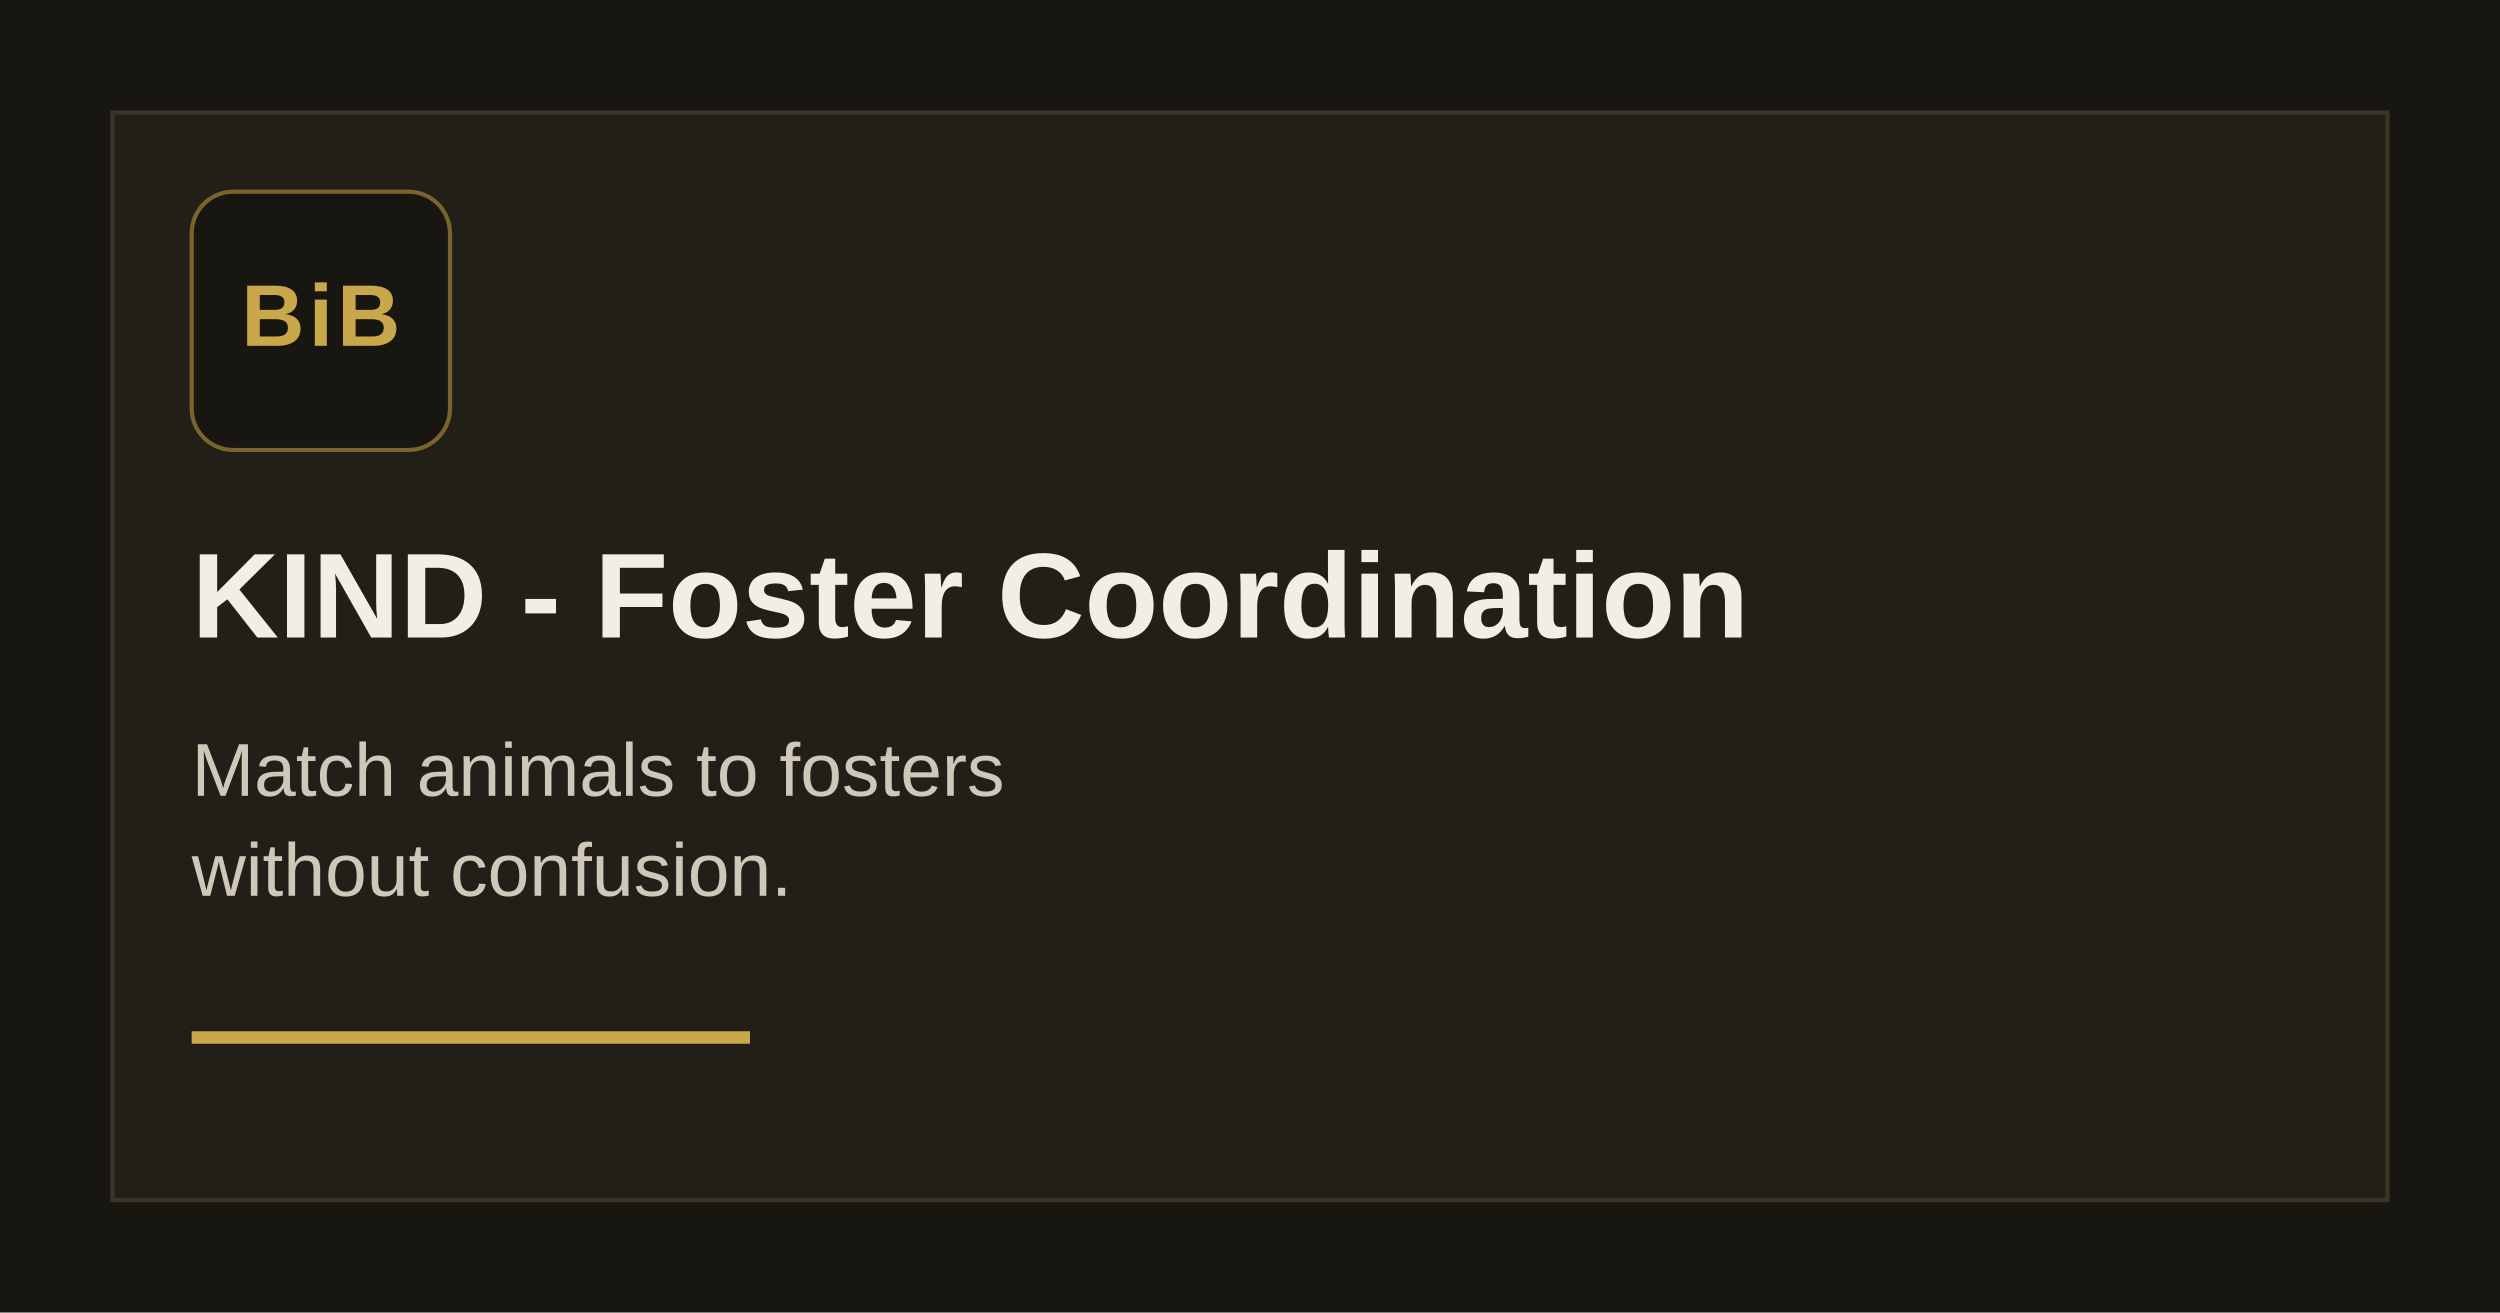
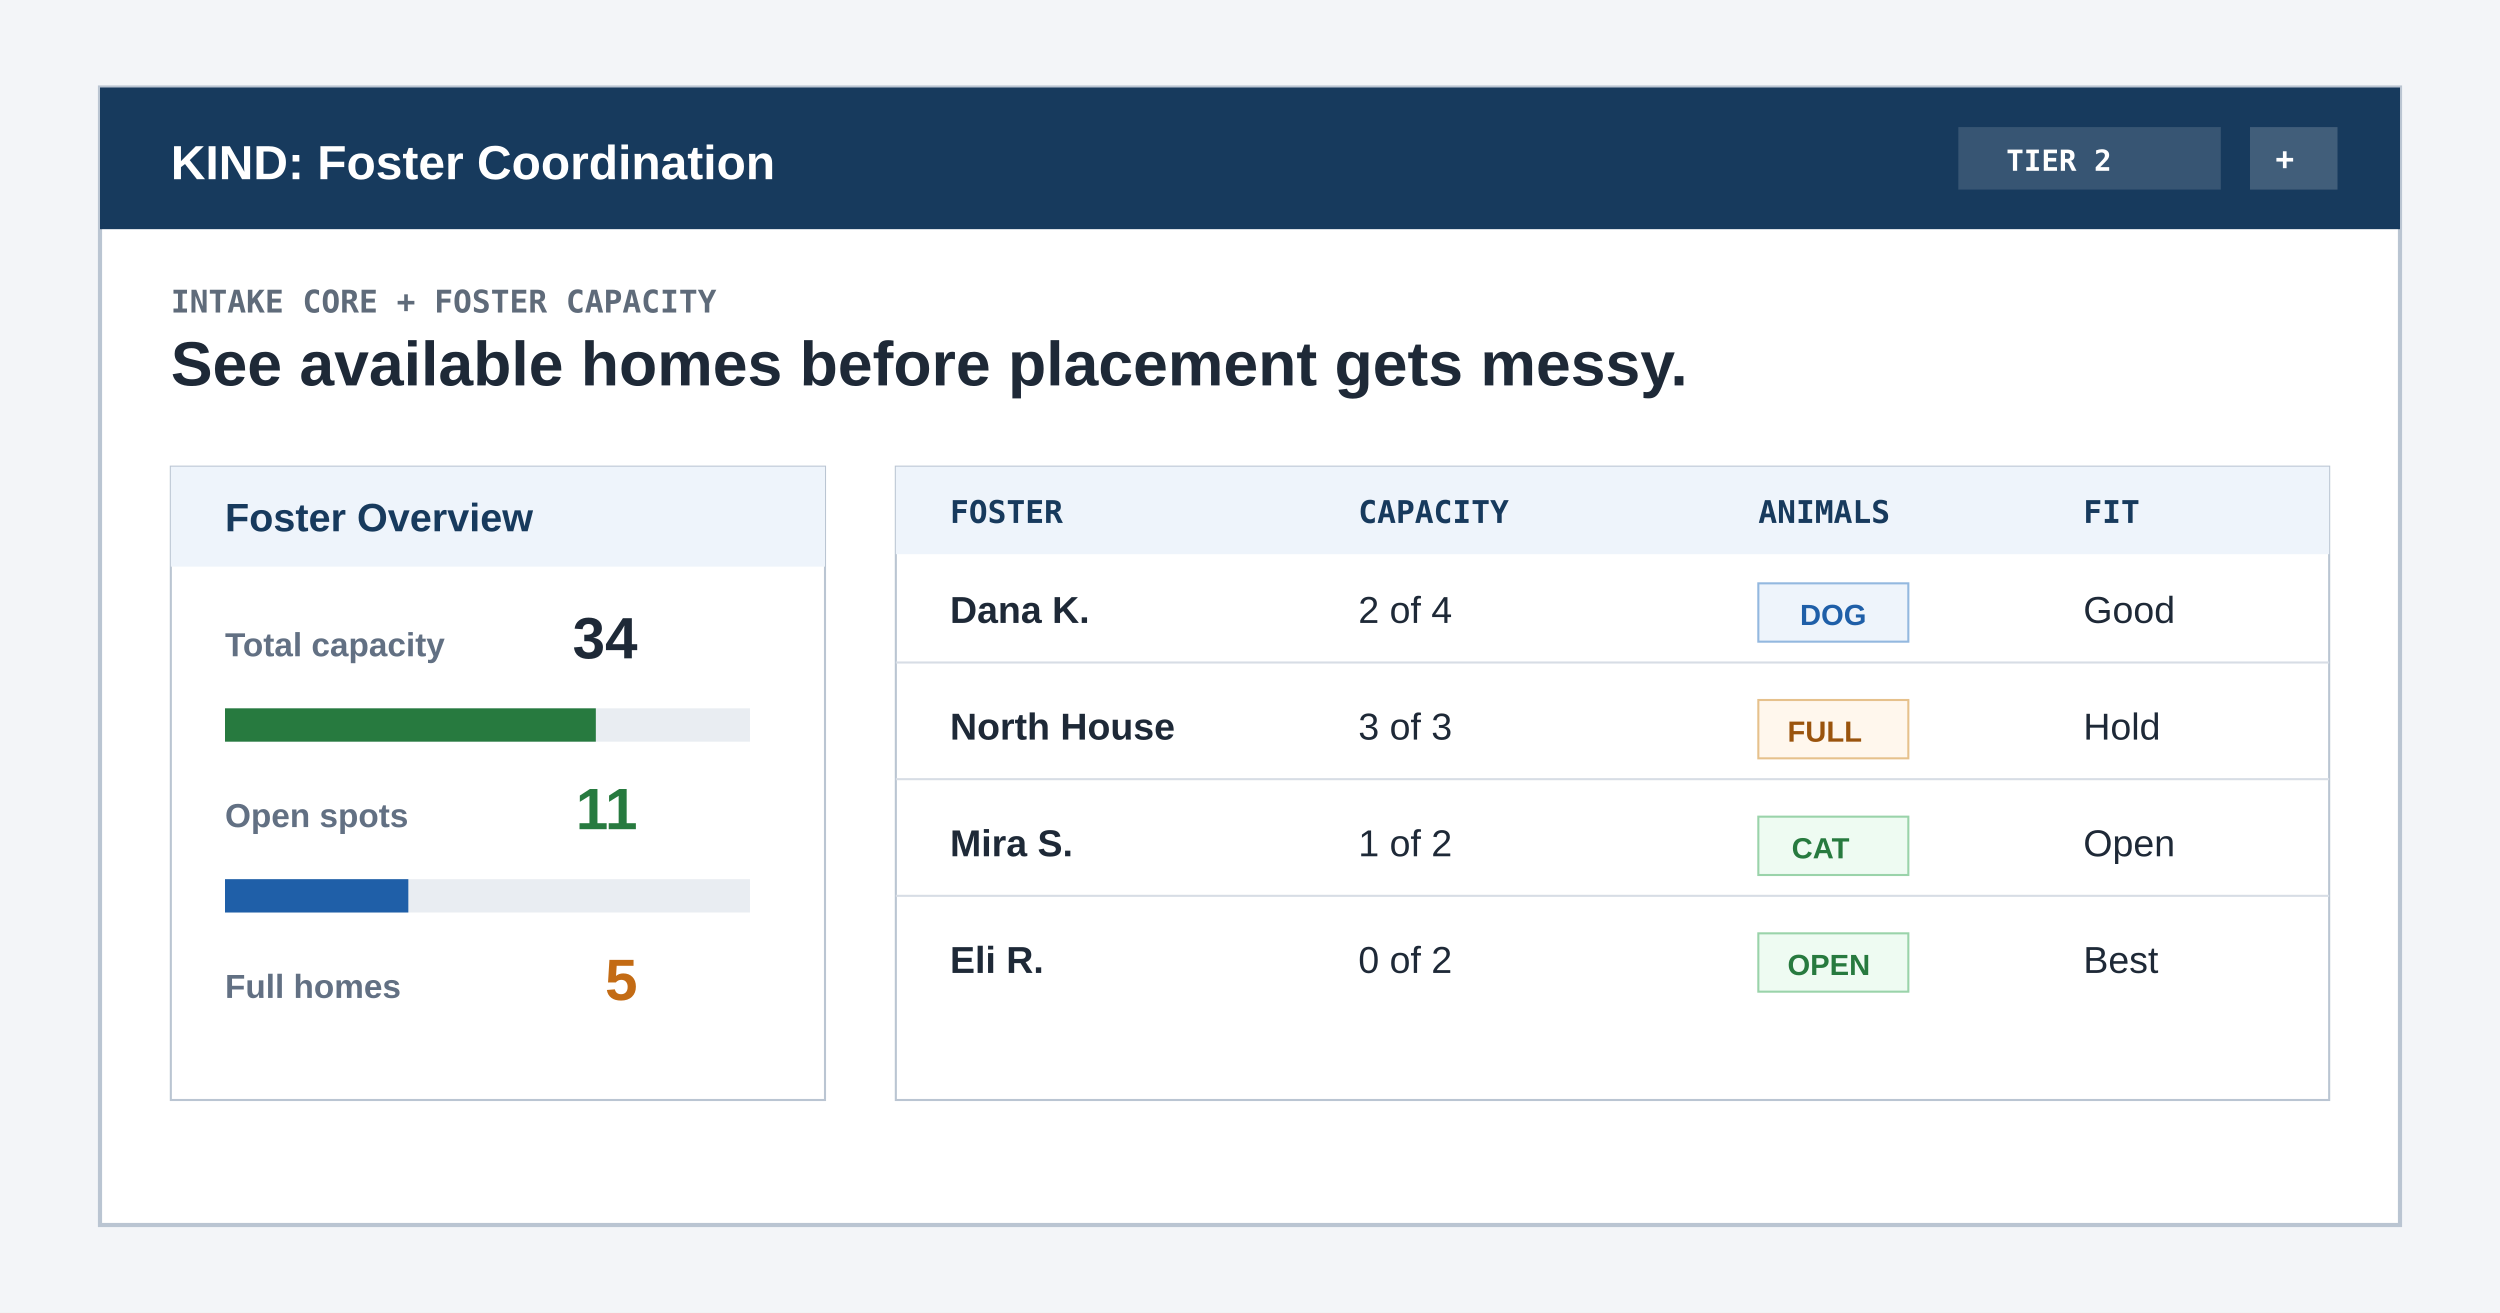
<svg xmlns="http://www.w3.org/2000/svg" width="1200" height="630" viewBox="0 0 1200 630" role="img" aria-label="KIND Foster Coordination preview image">
-   <rect width="1200" height="630" fill="#171610" />
-   <rect x="54" y="54" width="1092" height="522" fill="#211f18" stroke="#3c3526" stroke-width="2" />
-   <rect x="92" y="92" width="124" height="124" rx="20" fill="#171610" stroke="#7a642b" stroke-width="2" />
-   <text x="154" y="166" text-anchor="middle" font-family="Arial, Helvetica, sans-serif" font-size="42" font-weight="800" letter-spacing="2" fill="#c9a84c">BiB</text>
-   <text x="92" y="306" font-family="Arial, Helvetica, sans-serif" font-size="58" font-weight="800" fill="#f2eee6">KIND - Foster Coordination</text>
-   <text x="92" y="382" font-family="Arial, Helvetica, sans-serif" font-size="36" font-weight="500" fill="#cfc7b8">Match animals to fosters</text>
-   <text x="92" y="430" font-family="Arial, Helvetica, sans-serif" font-size="36" font-weight="500" fill="#cfc7b8">without confusion.</text>
-   <line x1="92" y1="498" x2="360" y2="498" stroke="#c9a84c" stroke-width="6" />
+   <rect width="1200" height="630" fill="#f3f5f8" />
+   <rect x="48" y="42" width="1104" height="546" fill="#ffffff" stroke="#bac5d2" stroke-width="2" />
+   <rect x="48" y="42" width="1104" height="68" fill="#173a5d" />
+   <text x="82" y="86" font-family="Segoe UI, Arial, sans-serif" font-size="23" font-weight="800" fill="#ffffff">KIND: Foster Coordination</text>
+   <rect x="940" y="61" width="126" height="30" fill="#ffffff" opacity="0.14" />
+   <text x="963" y="82" font-family="Consolas, monospace" font-size="14" font-weight="700" fill="#ffffff">TIER 2</text>
+   <rect x="1080" y="61" width="42" height="30" fill="#ffffff" opacity="0.18" />
+   <text x="1092" y="82" font-family="Segoe UI, Arial, sans-serif" font-size="16" font-weight="800" fill="#ffffff">+</text>
+   <text x="82" y="150" font-family="Consolas, monospace" font-size="15" font-weight="700" fill="#5f6b7a">INTAKE CORE + FOSTER CAPACITY</text>
+   <text x="82" y="185" font-family="Segoe UI, Arial, sans-serif" font-size="30" font-weight="800" fill="#1e2937">See available homes before placement gets messy.</text>
+   <rect x="82" y="224" width="314" height="304" fill="#ffffff" stroke="#bac5d2" />
+   <rect x="82" y="224" width="314" height="48" fill="#eef4fb" />
+   <text x="108" y="255" font-family="Segoe UI, Arial, sans-serif" font-size="19" font-weight="800" fill="#173a5d">Foster Overview</text>
+   <g font-family="Segoe UI, Arial, sans-serif">
+     <text x="108" y="315" font-size="16" font-weight="700" fill="#627083">Total capacity</text>
+     <text x="306" y="316" text-anchor="end" font-size="28" font-weight="800" fill="#1e2937">34</text>
+     <rect x="108" y="340" width="252" height="16" fill="#e9edf2" />
+     <rect x="108" y="340" width="178" height="16" fill="#277a3f" />
+     <text x="108" y="397" font-size="16" font-weight="700" fill="#627083">Open spots</text>
+     <text x="306" y="398" text-anchor="end" font-size="28" font-weight="800" fill="#277a3f">11</text>
+     <rect x="108" y="422" width="252" height="16" fill="#e9edf2" />
+     <rect x="108" y="422" width="88" height="16" fill="#1f5fa8" />
+     <text x="108" y="479" font-size="16" font-weight="700" fill="#627083">Full homes</text>
+     <text x="306" y="480" text-anchor="end" font-size="28" font-weight="800" fill="#c36b14">5</text>
+   </g>
+   <rect x="430" y="224" width="688" height="304" fill="#ffffff" stroke="#bac5d2" />
+   <rect x="430" y="224" width="688" height="42" fill="#eef4fb" />
+   <g font-family="Consolas, monospace" font-size="15" font-weight="700" fill="#173a5d">
+     <text x="456" y="251">FOSTER</text>
+     <text x="652" y="251">CAPACITY</text>
+     <text x="844" y="251">ANIMALS</text>
+     <text x="1000" y="251">FIT</text>
+   </g>
+   <g font-family="Segoe UI, Arial, sans-serif" font-size="18" fill="#1e2937">
+     <line x1="430" y1="318" x2="1118" y2="318" stroke="#d7dde5" />
+     <line x1="430" y1="374" x2="1118" y2="374" stroke="#d7dde5" />
+     <line x1="430" y1="430" x2="1118" y2="430" stroke="#d7dde5" />
+     <text x="456" y="299" font-weight="700">Dana K.</text>
+     <text x="652" y="299">2 of 4</text>
+     <rect x="844" y="280" width="72" height="28" fill="#eef4fb" stroke="#93b8df" />
+     <text x="864" y="300" font-size="14" font-weight="800" fill="#1f5fa8">DOG</text>
+     <text x="1000" y="299">Good</text>
+     <text x="456" y="355" font-weight="700">North House</text>
+     <text x="652" y="355">3 of 3</text>
+     <rect x="844" y="336" width="72" height="28" fill="#fff7ed" stroke="#e6c18c" />
+     <text x="858" y="356" font-size="14" font-weight="800" fill="#9a540d">FULL</text>
+     <text x="1000" y="355">Hold</text>
+     <text x="456" y="411" font-weight="700">Mira S.</text>
+     <text x="652" y="411">1 of 2</text>
+     <rect x="844" y="392" width="72" height="28" fill="#eefbf2" stroke="#9ad3aa" />
+     <text x="860" y="412" font-size="14" font-weight="800" fill="#277a3f">CAT</text>
+     <text x="1000" y="411">Open</text>
+     <text x="456" y="467" font-weight="700">Eli R.</text>
+     <text x="652" y="467">0 of 2</text>
+     <rect x="844" y="448" width="72" height="28" fill="#eefbf2" stroke="#9ad3aa" />
+     <text x="858" y="468" font-size="14" font-weight="800" fill="#277a3f">OPEN</text>
+     <text x="1000" y="467">Best</text>
+   </g>
</svg>
